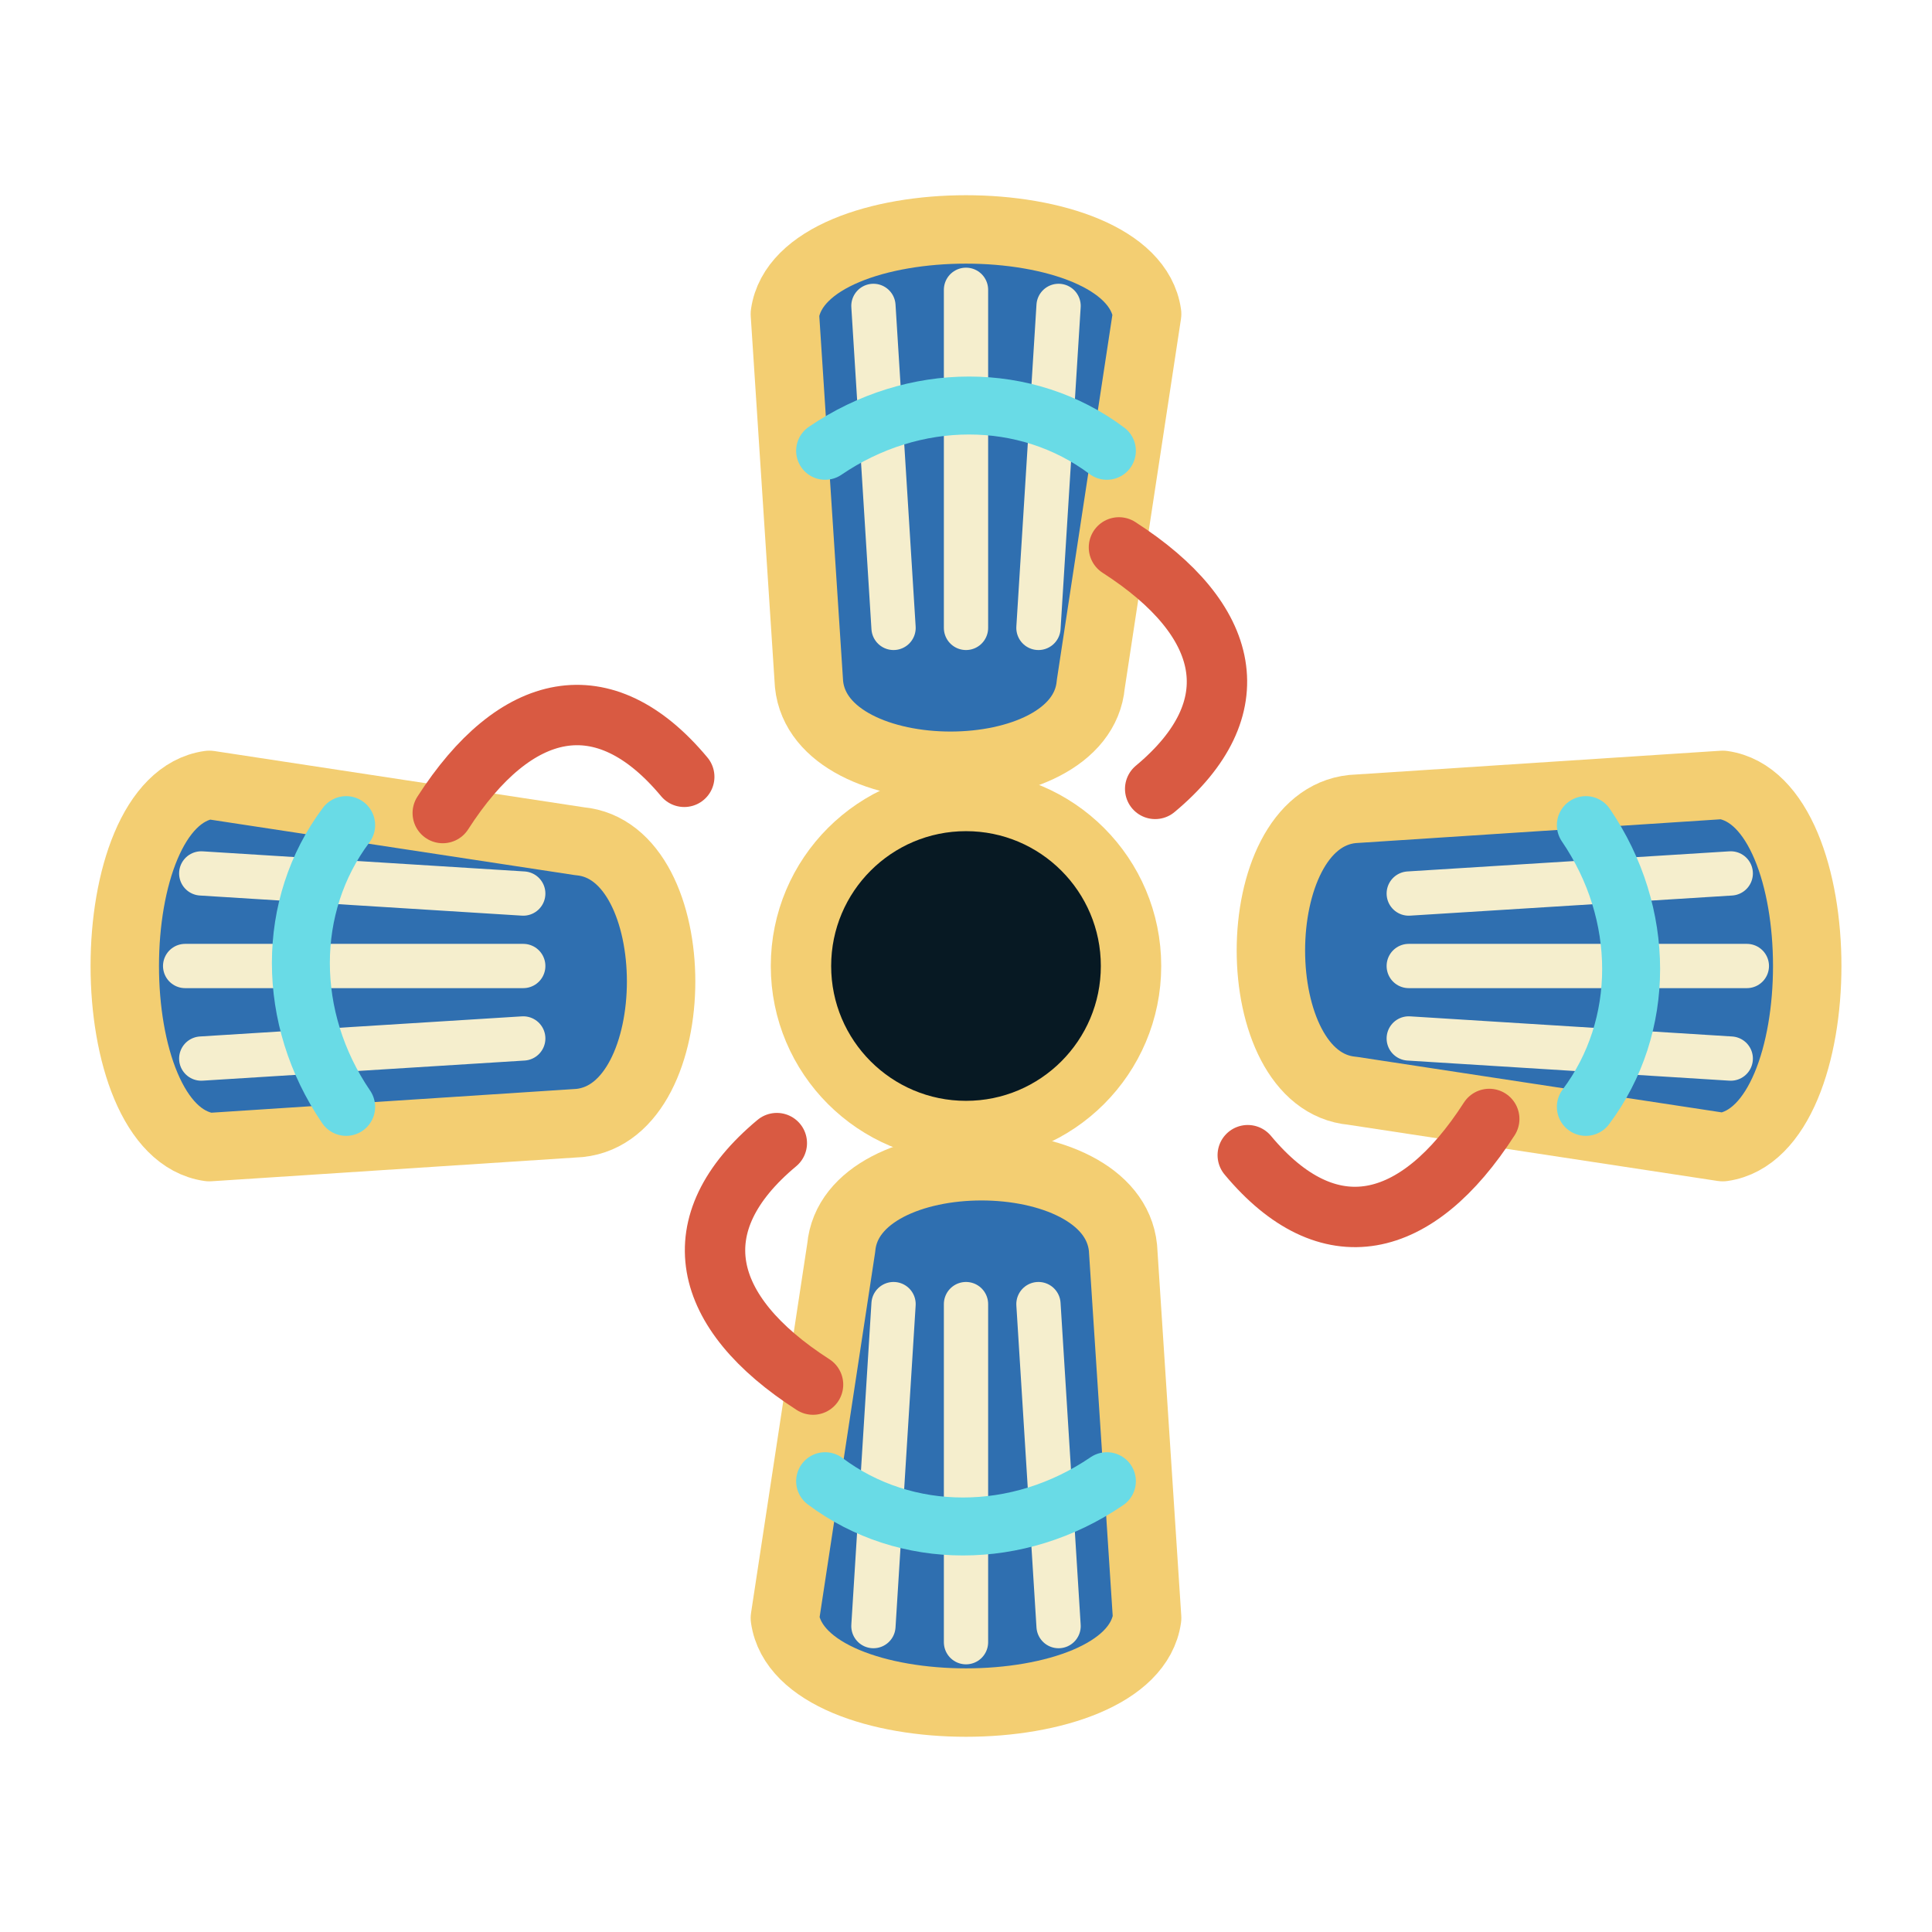
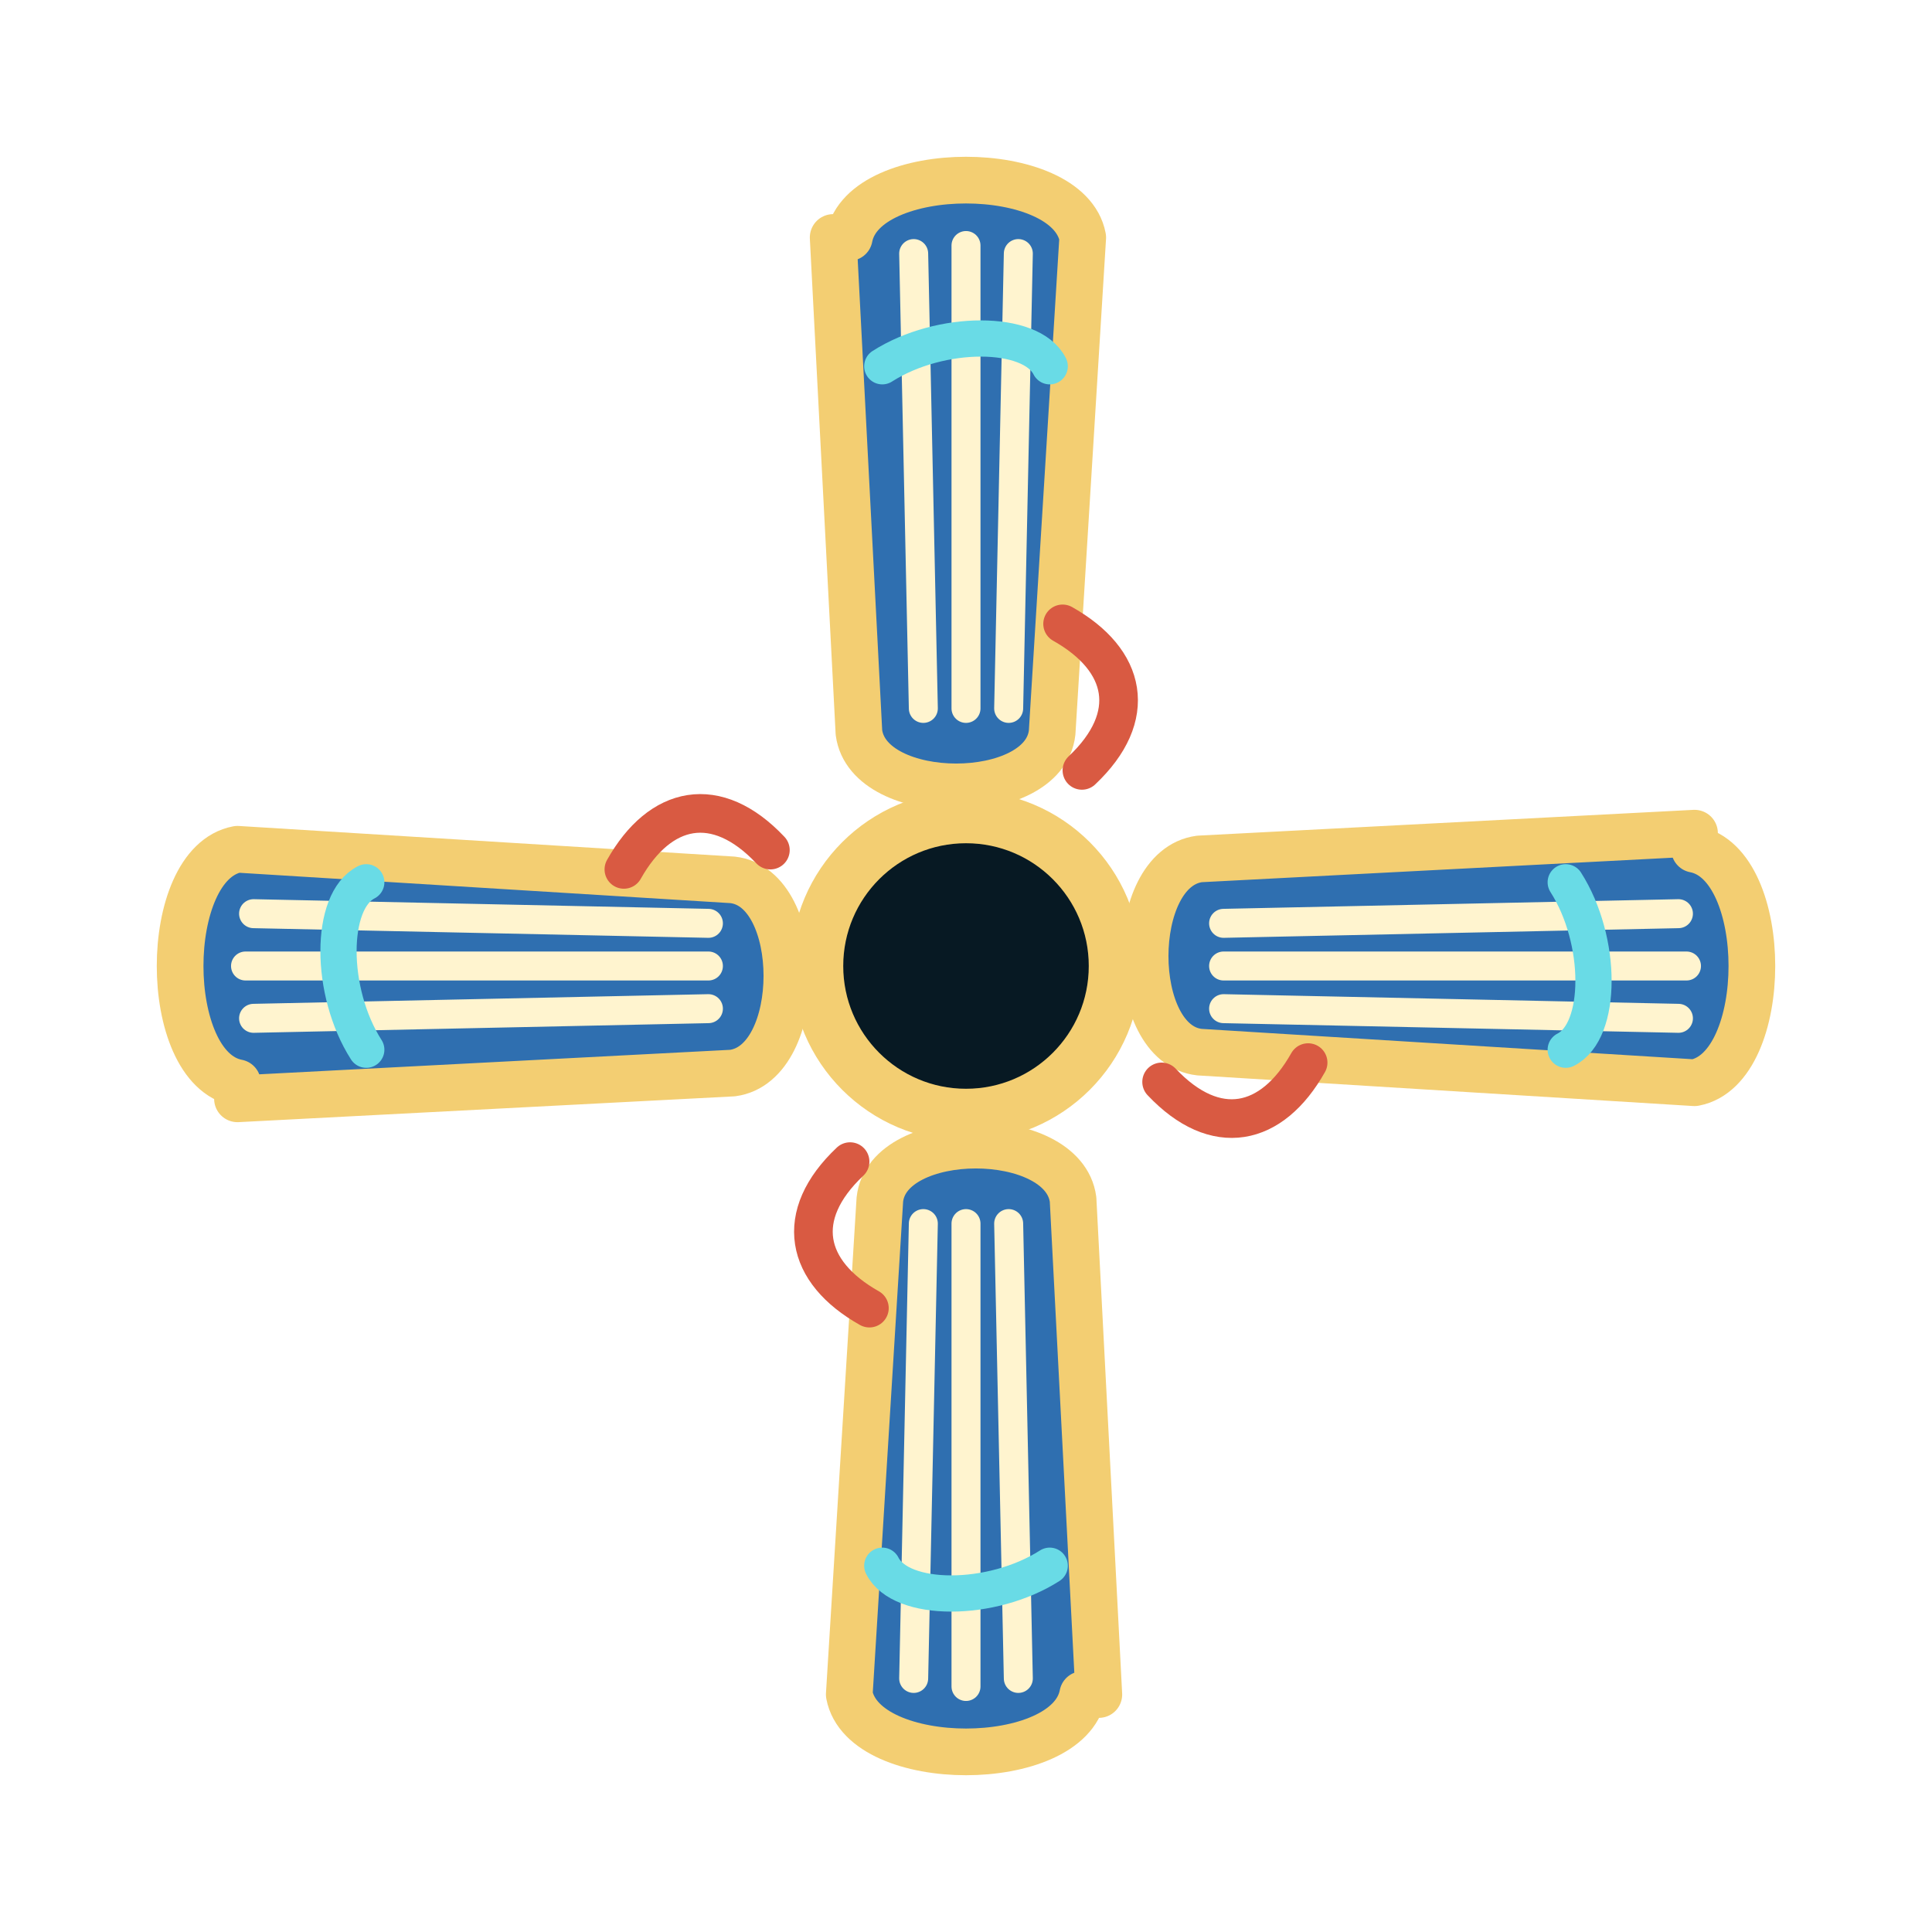
<svg xmlns="http://www.w3.org/2000/svg" class="dream-suisui-svg dream-spinner-orbit" viewBox="0 0 24 24" aria-hidden="true" focusable="false">
-   <circle cx="12" cy="12" r="2.05" fill="#071923" stroke="#f3ce72" stroke-width=".75" />
-   <g transform="rotate(0 12 5.3)">
-     <path d="M9.75 3.9c.2-1.4 4.3-1.4 4.5 0l-.7 4.6c-.12 1.35-3.36 1.35-3.5 0l-.3-4.6Z" fill="#2f6fb0" stroke="#f3ce72" stroke-width=".85" stroke-linejoin="round" />
-     <path d="M10.85 3.8l.25 4M12 3.6v4.2M13.15 3.8l-.25 4" stroke="#fff4cf" stroke-width=".55" stroke-linecap="round" opacity=".95" />
-     <path d="M10.25 5.6c1.1-.75 2.5-.75 3.5 0" fill="none" stroke="#69dbe6" stroke-width=".72" stroke-linecap="round" />
-     <path d="M13.9 6.8c1.4.9 1.65 2 .45 3" fill="none" stroke="#d95a42" stroke-width=".75" stroke-linecap="round" />
+   <circle cx="12" cy="12" r="1.85" fill="#071923" stroke="#f3ce72" stroke-width=".65" />
+   <g transform="rotate(0 12 6.2)">
+     <path d="M10.55 2.95c.18-.95 2.72-.95 2.9 0l-.38 6.15c-.1.9-2.28.9-2.4 0l-.32-6.15Z" fill="#2f6fb0" stroke="#f3ce72" stroke-width=".58" stroke-linejoin="round" />
+     <path d="M11.35 3.15l.12 5.65M12 3.05v5.75M12.65 3.15l-.12 5.65" stroke="#fff4cf" stroke-width=".36" stroke-linecap="round" />
+     <path d="M10.96 4.55c.72-.46 1.85-.46 2.08 0" fill="none" stroke="#69dbe6" stroke-width=".45" stroke-linecap="round" />
+     <path d="M13.2 7.75c.8.45.95 1.15.24 1.82" fill="none" stroke="#d95a42" stroke-width=".48" stroke-linecap="round" />
  </g>
-   <g transform="rotate(90 20 12)">
-     <path d="M17.75 10.6c.2-1.4 4.3-1.4 4.5 0l-.7 4.6c-.12 1.35-3.36 1.35-3.5 0l-.3-4.6Z" fill="#2f6fb0" stroke="#f3ce72" stroke-width=".85" stroke-linejoin="round" />
-     <path d="M18.85 10.5l.25 4M20 10.3v4.2M21.15 10.5l-.25 4" stroke="#fff4cf" stroke-width=".55" stroke-linecap="round" opacity=".95" />
-     <path d="M18.25 12.3c1.1-.75 2.5-.75 3.5 0" fill="none" stroke="#69dbe6" stroke-width=".72" stroke-linecap="round" />
-     <path d="M21.9 13.5c1.4.9 1.65 2 .45 3" fill="none" stroke="#d95a42" stroke-width=".75" stroke-linecap="round" />
+   <g transform="rotate(90 17.8 12)">
+     <path d="M16.35 8.75c.18-.95 2.72-.95 2.9 0l-.38 6.15c-.1.9-2.28.9-2.4 0l-.32-6.15Z" fill="#2f6fb0" stroke="#f3ce72" stroke-width=".58" stroke-linejoin="round" />
+     <path d="M17.15 8.95l.12 5.65M17.8 8.85v5.75M18.45 8.95l-.12 5.65" stroke="#fff4cf" stroke-width=".36" stroke-linecap="round" />
+     <path d="M16.76 10.35c.72-.46 1.85-.46 2.08 0" fill="none" stroke="#69dbe6" stroke-width=".45" stroke-linecap="round" />
+     <path d="M19 13.55c.8.45.95 1.15.24 1.82" fill="none" stroke="#d95a42" stroke-width=".48" stroke-linecap="round" />
  </g>
-   <g transform="rotate(180 12 18.7)">
-     <path d="M9.75 17.3c.2-1.4 4.3-1.4 4.5 0l-.7 4.6c-.12 1.35-3.36 1.35-3.5 0l-.3-4.6Z" fill="#2f6fb0" stroke="#f3ce72" stroke-width=".85" stroke-linejoin="round" />
-     <path d="M10.85 17.2l.25 4M12 17v4.2M13.15 17.2l-.25 4" stroke="#fff4cf" stroke-width=".55" stroke-linecap="round" opacity=".95" />
-     <path d="M10.25 19c1.1-.75 2.5-.75 3.5 0" fill="none" stroke="#69dbe6" stroke-width=".72" stroke-linecap="round" />
-     <path d="M13.9 20.2c1.4.9 1.65 2 .45 3" fill="none" stroke="#d95a42" stroke-width=".75" stroke-linecap="round" />
+   <g transform="rotate(180 12 17.8)">
+     <path d="M10.55 14.55c.18-.95 2.72-.95 2.9 0l-.38 6.15c-.1.9-2.28.9-2.4 0l-.32-6.15Z" fill="#2f6fb0" stroke="#f3ce72" stroke-width=".58" stroke-linejoin="round" />
+     <path d="M11.35 14.75l.12 5.65M12 14.65v5.75M12.65 14.75l-.12 5.65" stroke="#fff4cf" stroke-width=".36" stroke-linecap="round" />
+     <path d="M10.96 16.15c.72-.46 1.85-.46 2.08 0" fill="none" stroke="#69dbe6" stroke-width=".45" stroke-linecap="round" />
+     <path d="M13.2 19.35c.8.45.95 1.15.24 1.82" fill="none" stroke="#d95a42" stroke-width=".48" stroke-linecap="round" />
  </g>
-   <g transform="rotate(270 4 12)">
-     <path d="M1.75 10.6c.2-1.4 4.3-1.4 4.5 0l-.7 4.6c-.12 1.35-3.36 1.35-3.5 0l-.3-4.6Z" fill="#2f6fb0" stroke="#f3ce72" stroke-width=".85" stroke-linejoin="round" />
-     <path d="M2.85 10.5l.25 4M4 10.3v4.2M5.15 10.5l-.25 4" stroke="#fff4cf" stroke-width=".55" stroke-linecap="round" opacity=".95" />
-     <path d="M2.25 12.3c1.1-.75 2.5-.75 3.5 0" fill="none" stroke="#69dbe6" stroke-width=".72" stroke-linecap="round" />
-     <path d="M5.9 13.5c1.4.9 1.65 2 .45 3" fill="none" stroke="#d95a42" stroke-width=".75" stroke-linecap="round" />
+   <g transform="rotate(270 6.2 12)">
+     <path d="M4.75 8.75c.18-.95 2.72-.95 2.9 0l-.38 6.15c-.1.9-2.28.9-2.4 0l-.32-6.15Z" fill="#2f6fb0" stroke="#f3ce72" stroke-width=".58" stroke-linejoin="round" />
+     <path d="M5.55 8.95l.12 5.65M6.2 8.85v5.75M6.85 8.95l-.12 5.65" stroke="#fff4cf" stroke-width=".36" stroke-linecap="round" />
+     <path d="M5.16 10.35c.72-.46 1.85-.46 2.08 0" fill="none" stroke="#69dbe6" stroke-width=".45" stroke-linecap="round" />
+     <path d="M7.4 13.55c.8.45.95 1.15.24 1.82" fill="none" stroke="#d95a42" stroke-width=".48" stroke-linecap="round" />
  </g>
</svg>
